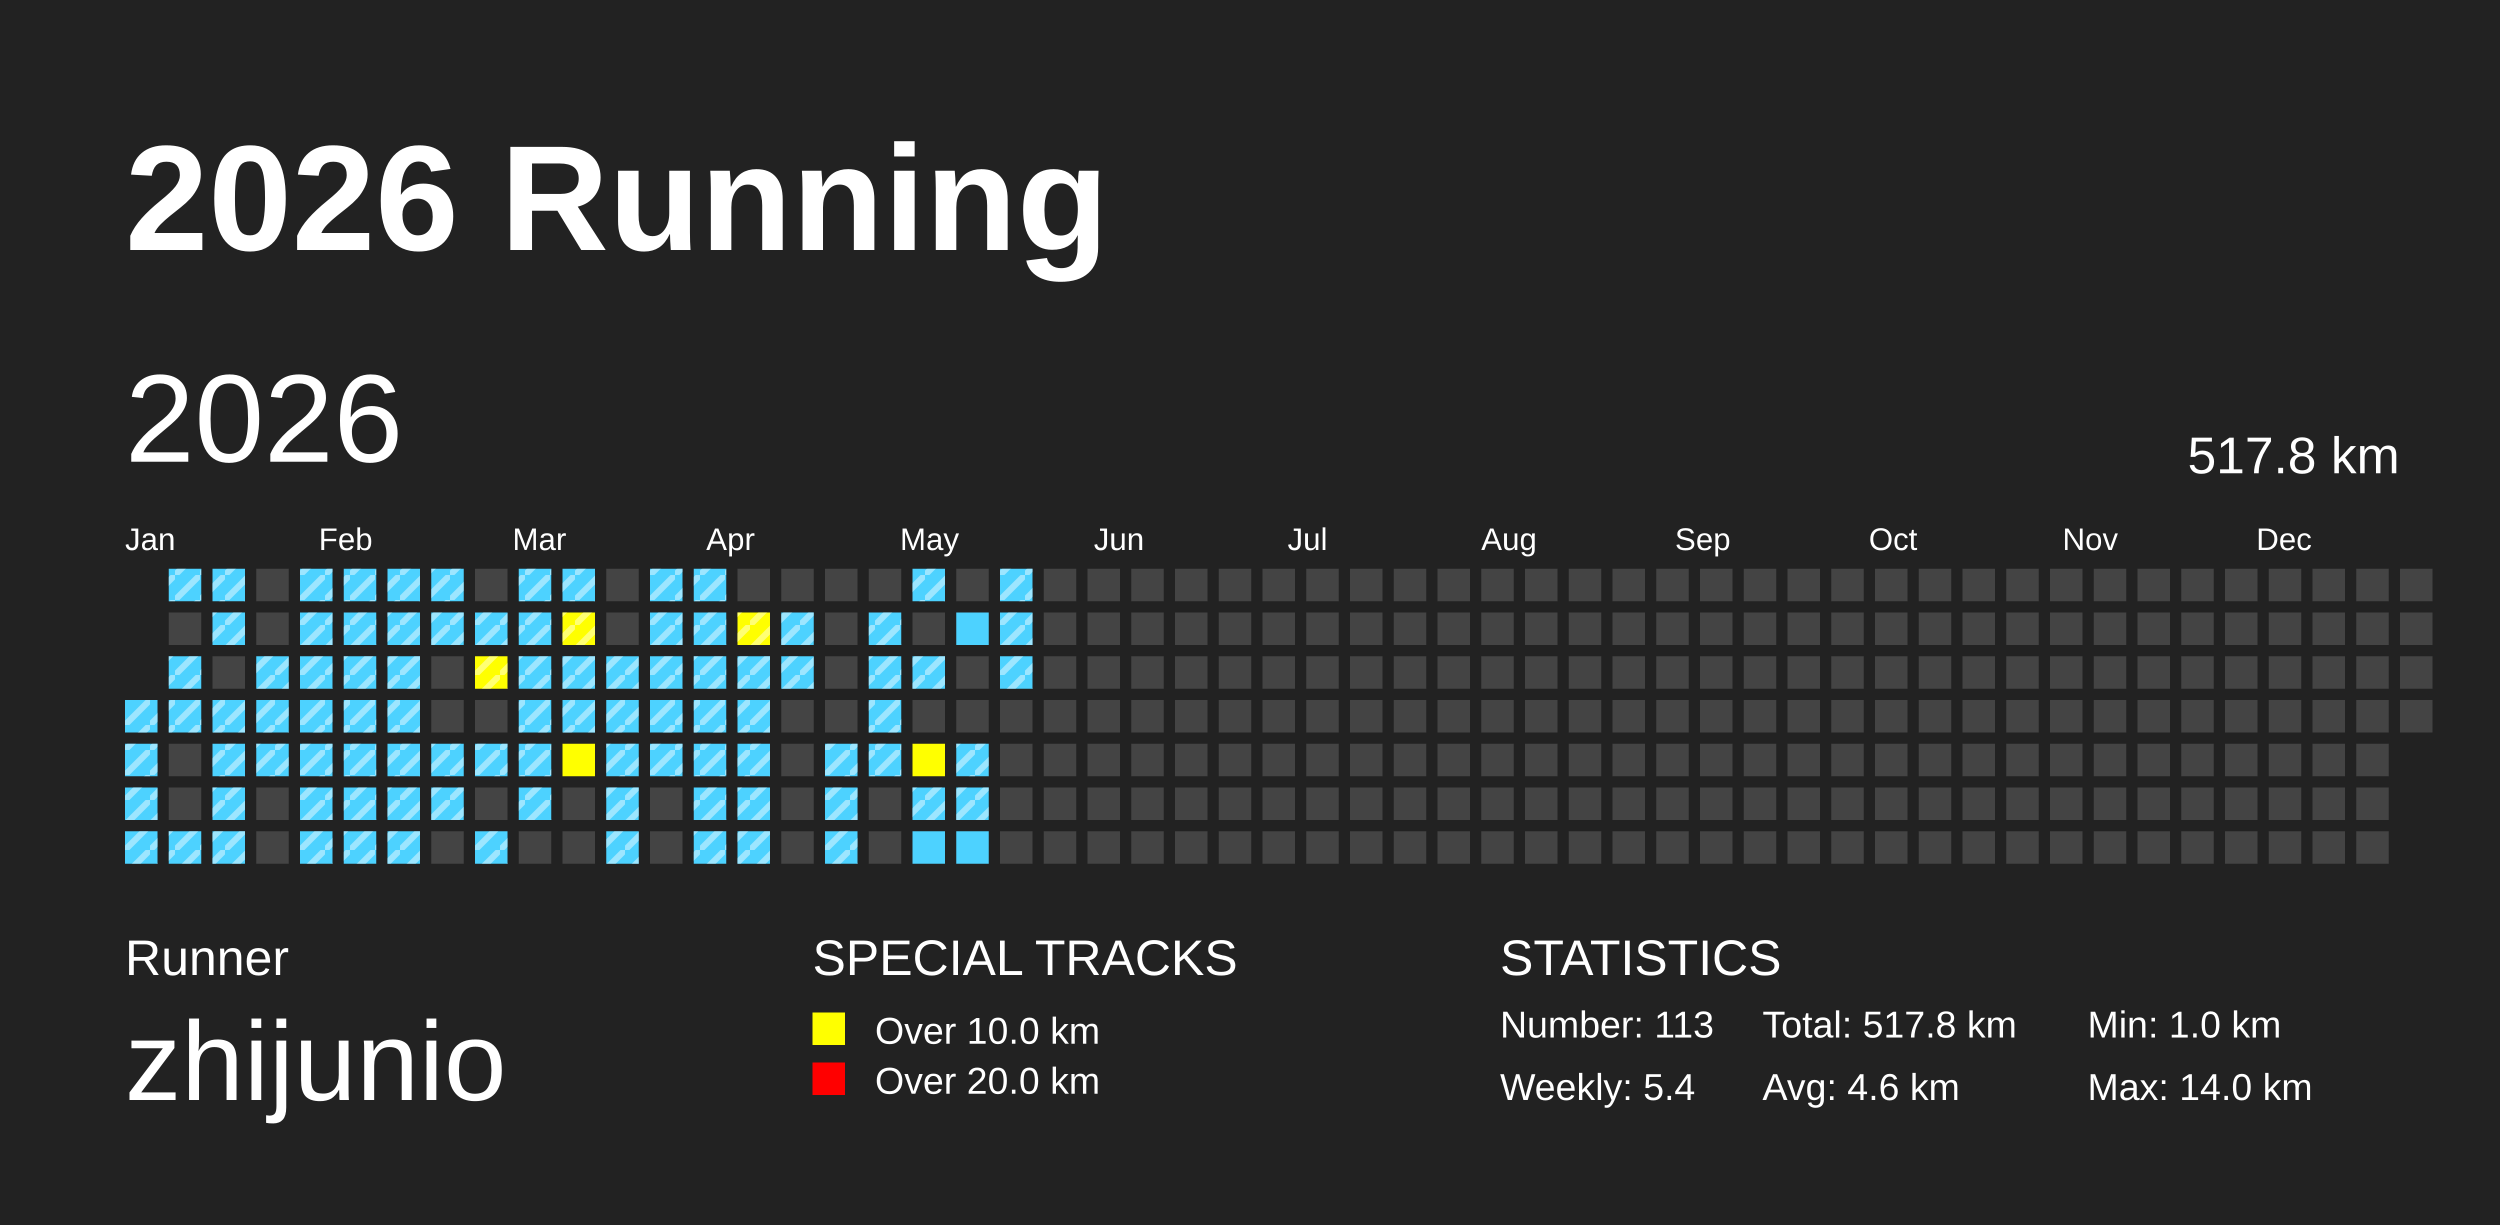
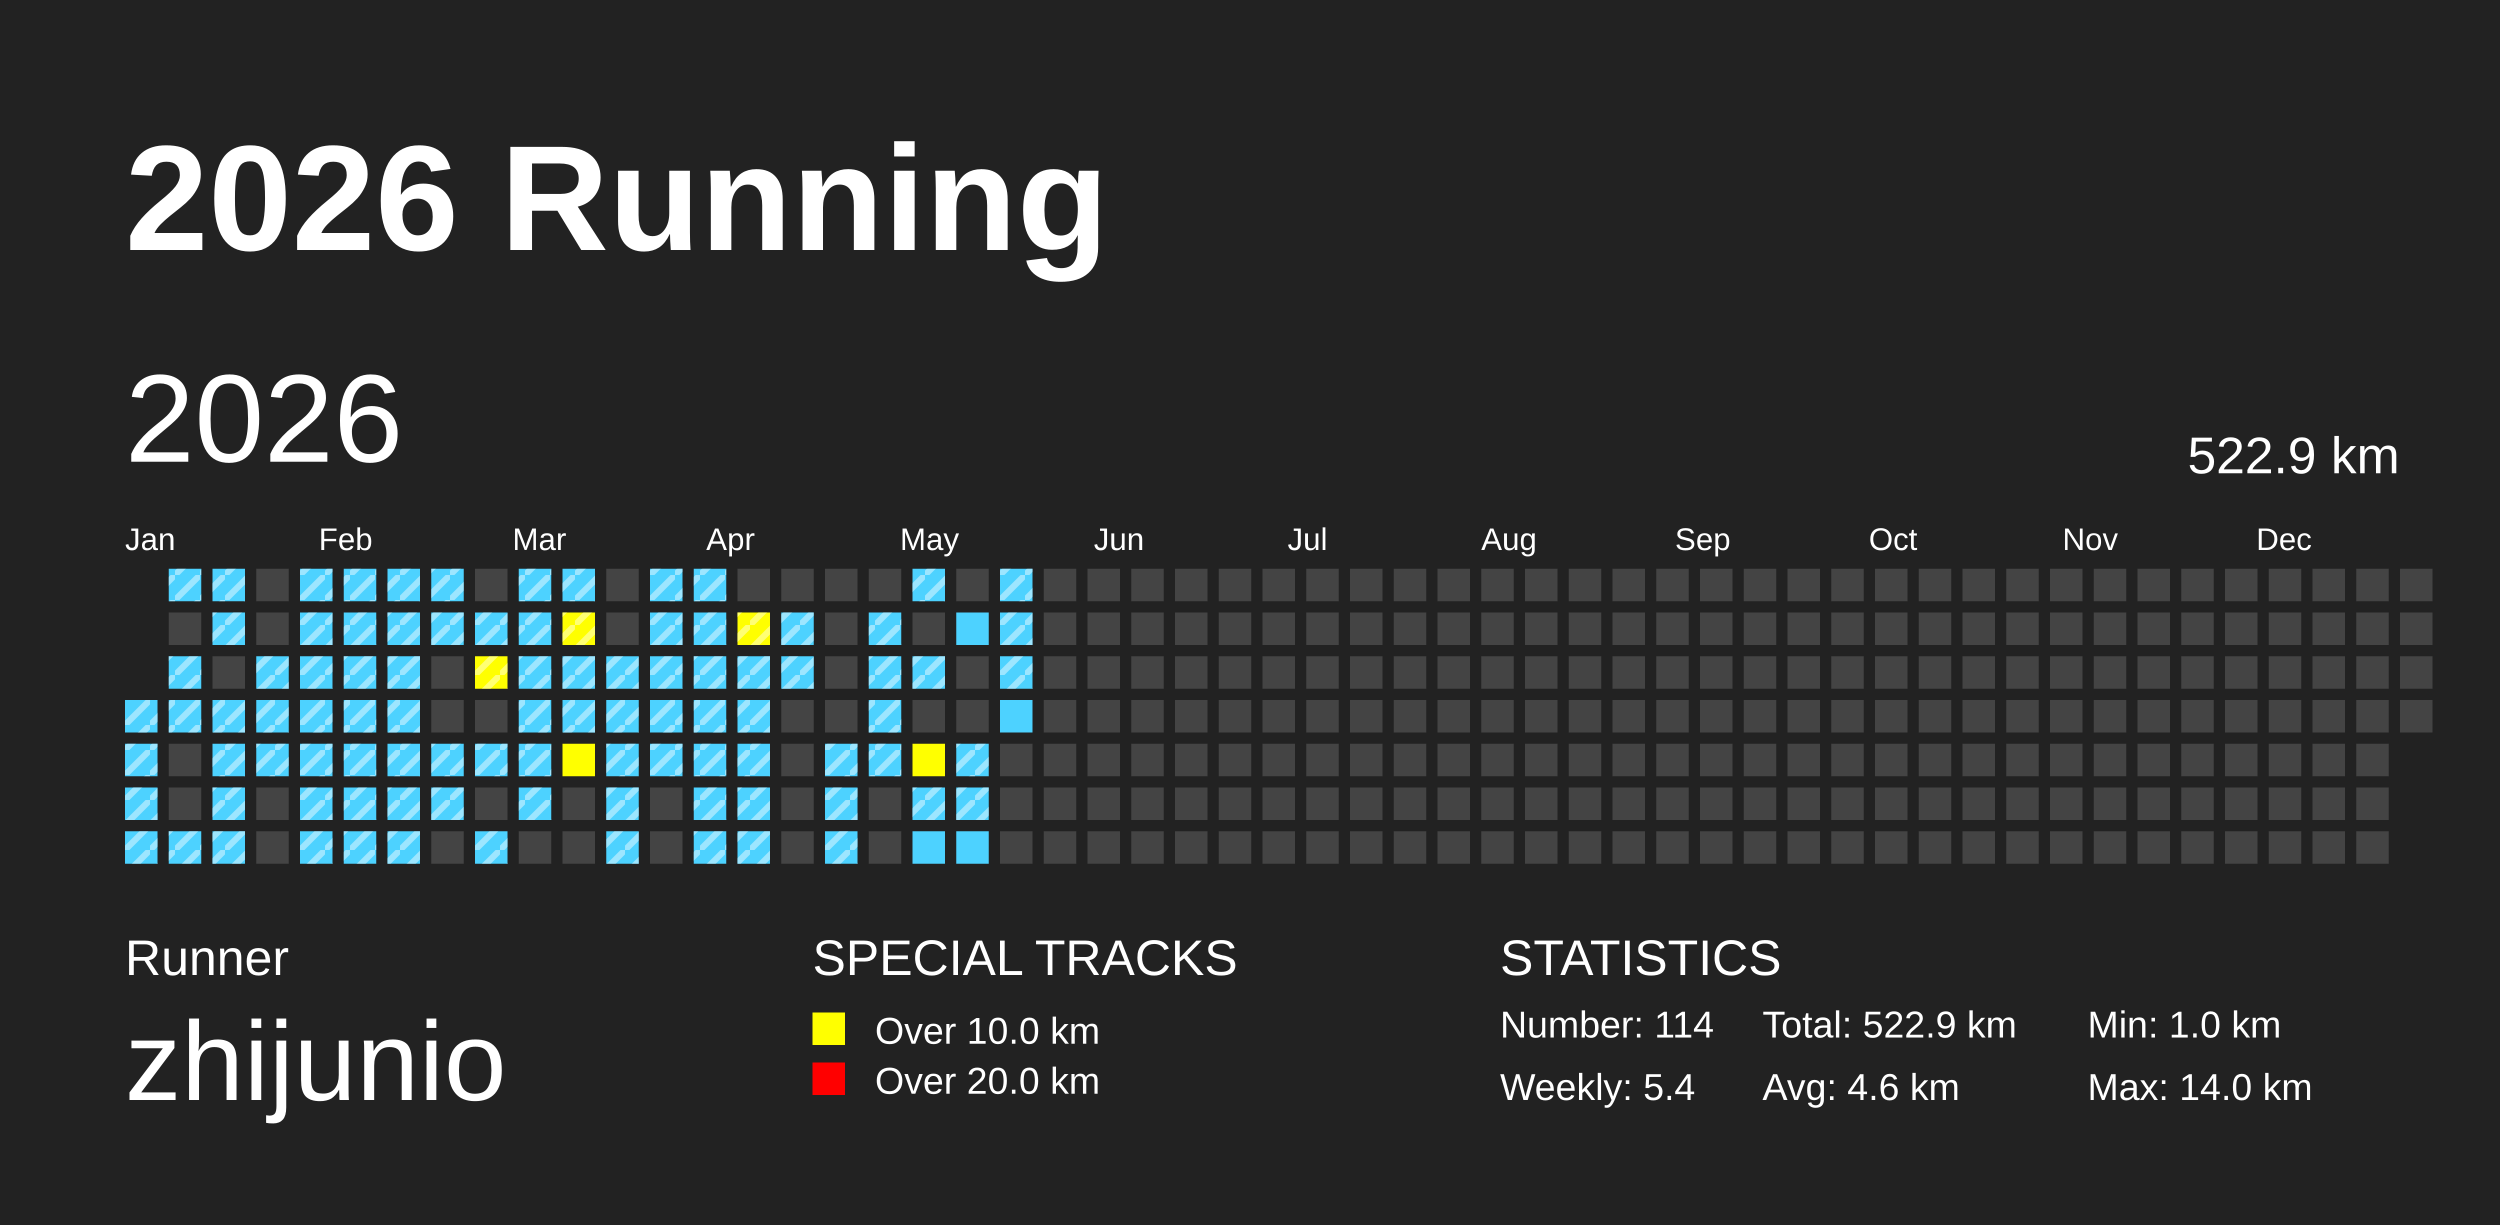
<svg xmlns="http://www.w3.org/2000/svg" baseProfile="full" height="98mm" version="1.1" viewBox="0,0,200,98" width="200mm">
  <defs>
    <pattern height="2" id="indoor-stripe" patternUnits="userSpaceOnUse" width="2">
      <line stroke="white" stroke-opacity="0.45" stroke-width="0.5" x1="0" x2="2" y1="2" y2="0" />
    </pattern>
  </defs>
  <rect fill="#222222" height="98" width="200" x="0" y="0" />
  <text fill="#FFFFFF" style="font-size:12px; font-family:Arial; font-weight:bold;" x="10" y="20">2026 Running</text>
  <text fill="#FFFFFF" style="font-size:4px; font-family:Arial" x="10" y="78">Runner</text>
  <text fill="#FFFFFF" style="font-size:9px; font-family:Arial" x="10" y="88">zhijunio</text>
  <text fill="#FFFFFF" style="font-size:4px; font-family:Arial" x="65" y="78">SPECIAL TRACKS</text>
  <rect fill="yellow" height="2.6" width="2.6" x="65" y="81" />
  <text fill="#FFFFFF" style="font-size:3px; font-family:Arial" x="70" y="83.5">Over 10.0 km</text>
  <rect fill="red" height="2.6" width="2.6" x="65" y="85" />
  <text fill="#FFFFFF" style="font-size:3px; font-family:Arial" x="70" y="87.5">Over 20.0 km</text>
  <text fill="#FFFFFF" style="font-size:4px; font-family:Arial" x="120" y="78">STATISTICS</text>
-   <text fill="#FFFFFF" style="font-size:3px; font-family:Arial" x="120" y="83">Number: 113</text>
+   <text fill="#FFFFFF" style="font-size:3px; font-family:Arial" x="120" y="83">Number: 114</text>
  <text fill="#FFFFFF" style="font-size:3px; font-family:Arial" x="120" y="88">Weekly: 5.4</text>
-   <text fill="#FFFFFF" style="font-size:3px; font-family:Arial" x="141" y="83">Total: 517.8 km</text>
+   <text fill="#FFFFFF" style="font-size:3px; font-family:Arial" x="141" y="83">Total: 522.9 km</text>
  <text fill="#FFFFFF" style="font-size:3px; font-family:Arial" x="141" y="88">Avg: 4.6 km</text>
  <text fill="#FFFFFF" style="font-size:3px; font-family:Arial" x="167" y="83">Min: 1.0 km</text>
  <text fill="#FFFFFF" style="font-size:3px; font-family:Arial" x="167" y="88">Max: 14.0 km</text>
  <text dominant-baseline="hanging" fill="#FFFFFF" style="font-size:10.0px; font-family:Arial;" x="10" y="30">2026</text>
-   <text dominant-baseline="hanging" fill="#FFFFFF" style="font-size:4.125px; font-family:Arial;" x="175" y="35">517.8 km</text>
+   <text dominant-baseline="hanging" fill="#FFFFFF" style="font-size:4.125px; font-family:Arial;" x="175" y="35">522.9 km</text>
  <text fill="#FFFFFF" style="font-size:2.5px; font-family:Arial" x="10.0" y="44">Jan</text>
  <text fill="#FFFFFF" style="font-size:2.5px; font-family:Arial" x="25.5" y="44">Feb</text>
  <text fill="#FFFFFF" style="font-size:2.5px; font-family:Arial" x="41.0" y="44">Mar</text>
  <text fill="#FFFFFF" style="font-size:2.5px; font-family:Arial" x="56.5" y="44">Apr</text>
  <text fill="#FFFFFF" style="font-size:2.5px; font-family:Arial" x="72.0" y="44">May</text>
  <text fill="#FFFFFF" style="font-size:2.5px; font-family:Arial" x="87.5" y="44">Jun</text>
  <text fill="#FFFFFF" style="font-size:2.5px; font-family:Arial" x="103.0" y="44">Jul</text>
  <text fill="#FFFFFF" style="font-size:2.5px; font-family:Arial" x="118.5" y="44">Aug</text>
  <text fill="#FFFFFF" style="font-size:2.5px; font-family:Arial" x="134.0" y="44">Sep</text>
  <text fill="#FFFFFF" style="font-size:2.5px; font-family:Arial" x="149.5" y="44">Oct</text>
  <text fill="#FFFFFF" style="font-size:2.5px; font-family:Arial" x="165.0" y="44">Nov</text>
  <text fill="#FFFFFF" style="font-size:2.5px; font-family:Arial" x="180.5" y="44">Dec</text>
  <rect fill="#4DD2FF" height="2.6" width="2.6" x="10.0" y="56.0" />
  <rect fill="url(#indoor-stripe)" height="2.6" style="pointer-events: none;" width="2.6" x="10.0" y="56.0" />
  <rect fill="#4DD2FF" height="2.6" width="2.6" x="10.0" y="59.5" />
  <rect fill="url(#indoor-stripe)" height="2.6" style="pointer-events: none;" width="2.6" x="10.0" y="59.5" />
  <rect fill="#4DD2FF" height="2.6" width="2.6" x="10.0" y="63.0" />
  <rect fill="url(#indoor-stripe)" height="2.6" style="pointer-events: none;" width="2.6" x="10.0" y="63.0" />
  <rect fill="#4DD2FF" height="2.6" width="2.6" x="10.0" y="66.5" />
  <rect fill="url(#indoor-stripe)" height="2.6" style="pointer-events: none;" width="2.6" x="10.0" y="66.5" />
  <rect fill="#4DD2FF" height="2.6" width="2.6" x="13.5" y="45.5" />
  <rect fill="url(#indoor-stripe)" height="2.6" style="pointer-events: none;" width="2.6" x="13.5" y="45.5" />
  <rect fill="#444444" height="2.6" width="2.6" x="13.5" y="49.0" />
  <rect fill="#4DD2FF" height="2.6" width="2.6" x="13.5" y="52.5" />
  <rect fill="url(#indoor-stripe)" height="2.6" style="pointer-events: none;" width="2.6" x="13.5" y="52.5" />
  <rect fill="#4DD2FF" height="2.6" width="2.6" x="13.5" y="56.0" />
  <rect fill="url(#indoor-stripe)" height="2.6" style="pointer-events: none;" width="2.6" x="13.5" y="56.0" />
  <rect fill="#444444" height="2.6" width="2.6" x="13.5" y="59.5" />
  <rect fill="#444444" height="2.6" width="2.6" x="13.5" y="63.0" />
  <rect fill="#4DD2FF" height="2.6" width="2.6" x="13.5" y="66.5" />
  <rect fill="url(#indoor-stripe)" height="2.6" style="pointer-events: none;" width="2.6" x="13.5" y="66.5" />
  <rect fill="#4DD2FF" height="2.6" width="2.6" x="17.0" y="45.5" />
  <rect fill="url(#indoor-stripe)" height="2.6" style="pointer-events: none;" width="2.6" x="17.0" y="45.5" />
  <rect fill="#4DD2FF" height="2.6" width="2.6" x="17.0" y="49.0" />
  <rect fill="url(#indoor-stripe)" height="2.6" style="pointer-events: none;" width="2.6" x="17.0" y="49.0" />
  <rect fill="#444444" height="2.6" width="2.6" x="17.0" y="52.5" />
  <rect fill="#4DD2FF" height="2.6" width="2.6" x="17.0" y="56.0" />
  <rect fill="url(#indoor-stripe)" height="2.6" style="pointer-events: none;" width="2.6" x="17.0" y="56.0" />
  <rect fill="#4DD2FF" height="2.6" width="2.6" x="17.0" y="59.5" />
  <rect fill="url(#indoor-stripe)" height="2.6" style="pointer-events: none;" width="2.6" x="17.0" y="59.5" />
  <rect fill="#4DD2FF" height="2.6" width="2.6" x="17.0" y="63.0" />
  <rect fill="url(#indoor-stripe)" height="2.6" style="pointer-events: none;" width="2.6" x="17.0" y="63.0" />
  <rect fill="#4DD2FF" height="2.6" width="2.6" x="17.0" y="66.5" />
  <rect fill="url(#indoor-stripe)" height="2.6" style="pointer-events: none;" width="2.6" x="17.0" y="66.5" />
  <rect fill="#444444" height="2.6" width="2.6" x="20.5" y="45.5" />
  <rect fill="#444444" height="2.6" width="2.6" x="20.5" y="49.0" />
  <rect fill="#4DD2FF" height="2.6" width="2.6" x="20.5" y="52.5" />
  <rect fill="url(#indoor-stripe)" height="2.6" style="pointer-events: none;" width="2.6" x="20.5" y="52.5" />
  <rect fill="#4DD2FF" height="2.6" width="2.6" x="20.5" y="56.0" />
  <rect fill="url(#indoor-stripe)" height="2.6" style="pointer-events: none;" width="2.6" x="20.5" y="56.0" />
  <rect fill="#4DD2FF" height="2.6" width="2.6" x="20.5" y="59.5" />
  <rect fill="url(#indoor-stripe)" height="2.6" style="pointer-events: none;" width="2.6" x="20.5" y="59.5" />
  <rect fill="#444444" height="2.6" width="2.6" x="20.5" y="63.0" />
  <rect fill="#444444" height="2.6" width="2.6" x="20.5" y="66.5" />
  <rect fill="#4DD2FF" height="2.6" width="2.6" x="24.0" y="45.5" />
  <rect fill="url(#indoor-stripe)" height="2.6" style="pointer-events: none;" width="2.6" x="24.0" y="45.5" />
  <rect fill="#4DD2FF" height="2.6" width="2.6" x="24.0" y="49.0" />
  <rect fill="url(#indoor-stripe)" height="2.6" style="pointer-events: none;" width="2.6" x="24.0" y="49.0" />
  <rect fill="#4DD2FF" height="2.6" width="2.6" x="24.0" y="52.5" />
  <rect fill="url(#indoor-stripe)" height="2.6" style="pointer-events: none;" width="2.6" x="24.0" y="52.5" />
  <rect fill="#4DD2FF" height="2.6" width="2.6" x="24.0" y="56.0" />
  <rect fill="url(#indoor-stripe)" height="2.6" style="pointer-events: none;" width="2.6" x="24.0" y="56.0" />
  <rect fill="#4DD2FF" height="2.6" width="2.6" x="24.0" y="59.5" />
  <rect fill="url(#indoor-stripe)" height="2.6" style="pointer-events: none;" width="2.6" x="24.0" y="59.5" />
  <rect fill="#4DD2FF" height="2.6" width="2.6" x="24.0" y="63.0" />
  <rect fill="url(#indoor-stripe)" height="2.6" style="pointer-events: none;" width="2.6" x="24.0" y="63.0" />
  <rect fill="#4DD2FF" height="2.6" width="2.6" x="24.0" y="66.5" />
  <rect fill="url(#indoor-stripe)" height="2.6" style="pointer-events: none;" width="2.6" x="24.0" y="66.5" />
  <rect fill="#4DD2FF" height="2.6" width="2.6" x="27.5" y="45.5" />
  <rect fill="url(#indoor-stripe)" height="2.6" style="pointer-events: none;" width="2.6" x="27.5" y="45.5" />
  <rect fill="#4DD2FF" height="2.6" width="2.6" x="27.5" y="49.0" />
  <rect fill="url(#indoor-stripe)" height="2.6" style="pointer-events: none;" width="2.6" x="27.5" y="49.0" />
  <rect fill="#4DD2FF" height="2.6" width="2.6" x="27.5" y="52.5" />
  <rect fill="url(#indoor-stripe)" height="2.6" style="pointer-events: none;" width="2.6" x="27.5" y="52.5" />
  <rect fill="#4DD2FF" height="2.6" width="2.6" x="27.5" y="56.0" />
  <rect fill="url(#indoor-stripe)" height="2.6" style="pointer-events: none;" width="2.6" x="27.5" y="56.0" />
  <rect fill="#4DD2FF" height="2.6" width="2.6" x="27.5" y="59.5" />
  <rect fill="url(#indoor-stripe)" height="2.6" style="pointer-events: none;" width="2.6" x="27.5" y="59.5" />
  <rect fill="#4DD2FF" height="2.6" width="2.6" x="27.5" y="63.0" />
  <rect fill="url(#indoor-stripe)" height="2.6" style="pointer-events: none;" width="2.6" x="27.5" y="63.0" />
  <rect fill="#4DD2FF" height="2.6" width="2.6" x="27.5" y="66.5" />
  <rect fill="url(#indoor-stripe)" height="2.6" style="pointer-events: none;" width="2.6" x="27.5" y="66.5" />
  <rect fill="#4DD2FF" height="2.6" width="2.6" x="31.0" y="45.5" />
  <rect fill="url(#indoor-stripe)" height="2.6" style="pointer-events: none;" width="2.6" x="31.0" y="45.5" />
  <rect fill="#4DD2FF" height="2.6" width="2.6" x="31.0" y="49.0" />
  <rect fill="url(#indoor-stripe)" height="2.6" style="pointer-events: none;" width="2.6" x="31.0" y="49.0" />
  <rect fill="#4DD2FF" height="2.6" width="2.6" x="31.0" y="52.5" />
  <rect fill="url(#indoor-stripe)" height="2.6" style="pointer-events: none;" width="2.6" x="31.0" y="52.5" />
  <rect fill="#4DD2FF" height="2.6" width="2.6" x="31.0" y="56.0" />
  <rect fill="url(#indoor-stripe)" height="2.6" style="pointer-events: none;" width="2.6" x="31.0" y="56.0" />
  <rect fill="#4DD2FF" height="2.6" width="2.6" x="31.0" y="59.5" />
  <rect fill="url(#indoor-stripe)" height="2.6" style="pointer-events: none;" width="2.6" x="31.0" y="59.5" />
  <rect fill="#4DD2FF" height="2.6" width="2.6" x="31.0" y="63.0" />
  <rect fill="url(#indoor-stripe)" height="2.6" style="pointer-events: none;" width="2.6" x="31.0" y="63.0" />
  <rect fill="#4DD2FF" height="2.6" width="2.6" x="31.0" y="66.5" />
  <rect fill="url(#indoor-stripe)" height="2.6" style="pointer-events: none;" width="2.6" x="31.0" y="66.5" />
  <rect fill="#4DD2FF" height="2.6" width="2.6" x="34.5" y="45.5" />
  <rect fill="url(#indoor-stripe)" height="2.6" style="pointer-events: none;" width="2.6" x="34.5" y="45.5" />
  <rect fill="#4DD2FF" height="2.6" width="2.6" x="34.5" y="49.0" />
  <rect fill="url(#indoor-stripe)" height="2.6" style="pointer-events: none;" width="2.6" x="34.5" y="49.0" />
  <rect fill="#444444" height="2.6" width="2.6" x="34.5" y="52.5" />
  <rect fill="#444444" height="2.6" width="2.6" x="34.5" y="56.0" />
  <rect fill="#4DD2FF" height="2.6" width="2.6" x="34.5" y="59.5" />
  <rect fill="url(#indoor-stripe)" height="2.6" style="pointer-events: none;" width="2.6" x="34.5" y="59.5" />
  <rect fill="#4DD2FF" height="2.6" width="2.6" x="34.5" y="63.0" />
  <rect fill="url(#indoor-stripe)" height="2.6" style="pointer-events: none;" width="2.6" x="34.5" y="63.0" />
  <rect fill="#444444" height="2.6" width="2.6" x="34.5" y="66.5" />
  <rect fill="#444444" height="2.6" width="2.6" x="38.0" y="45.5" />
  <rect fill="#4DD2FF" height="2.6" width="2.6" x="38.0" y="49.0" />
  <rect fill="url(#indoor-stripe)" height="2.6" style="pointer-events: none;" width="2.6" x="38.0" y="49.0" />
  <rect fill="yellow" height="2.6" width="2.6" x="38.0" y="52.5" />
  <rect fill="url(#indoor-stripe)" height="2.6" style="pointer-events: none;" width="2.6" x="38.0" y="52.5" />
  <rect fill="#444444" height="2.6" width="2.6" x="38.0" y="56.0" />
  <rect fill="#4DD2FF" height="2.6" width="2.6" x="38.0" y="59.5" />
  <rect fill="url(#indoor-stripe)" height="2.6" style="pointer-events: none;" width="2.6" x="38.0" y="59.5" />
  <rect fill="#444444" height="2.6" width="2.6" x="38.0" y="63.0" />
  <rect fill="#4DD2FF" height="2.6" width="2.6" x="38.0" y="66.5" />
  <rect fill="url(#indoor-stripe)" height="2.6" style="pointer-events: none;" width="2.6" x="38.0" y="66.5" />
  <rect fill="#4DD2FF" height="2.6" width="2.6" x="41.5" y="45.5" />
  <rect fill="url(#indoor-stripe)" height="2.6" style="pointer-events: none;" width="2.6" x="41.5" y="45.5" />
  <rect fill="#4DD2FF" height="2.6" width="2.6" x="41.5" y="49.0" />
  <rect fill="url(#indoor-stripe)" height="2.6" style="pointer-events: none;" width="2.6" x="41.5" y="49.0" />
  <rect fill="#4DD2FF" height="2.6" width="2.6" x="41.5" y="52.5" />
  <rect fill="url(#indoor-stripe)" height="2.6" style="pointer-events: none;" width="2.6" x="41.5" y="52.5" />
  <rect fill="#4DD2FF" height="2.6" width="2.6" x="41.5" y="56.0" />
  <rect fill="url(#indoor-stripe)" height="2.6" style="pointer-events: none;" width="2.6" x="41.5" y="56.0" />
  <rect fill="#4DD2FF" height="2.6" width="2.6" x="41.5" y="59.5" />
  <rect fill="url(#indoor-stripe)" height="2.6" style="pointer-events: none;" width="2.6" x="41.5" y="59.5" />
  <rect fill="#4DD2FF" height="2.6" width="2.6" x="41.5" y="63.0" />
  <rect fill="url(#indoor-stripe)" height="2.6" style="pointer-events: none;" width="2.6" x="41.5" y="63.0" />
  <rect fill="#444444" height="2.6" width="2.6" x="41.5" y="66.5" />
  <rect fill="#4DD2FF" height="2.6" width="2.6" x="45.0" y="45.5" />
  <rect fill="url(#indoor-stripe)" height="2.6" style="pointer-events: none;" width="2.6" x="45.0" y="45.5" />
  <rect fill="yellow" height="2.6" width="2.6" x="45.0" y="49.0" />
  <rect fill="url(#indoor-stripe)" height="2.6" style="pointer-events: none;" width="2.6" x="45.0" y="49.0" />
  <rect fill="#4DD2FF" height="2.6" width="2.6" x="45.0" y="52.5" />
  <rect fill="url(#indoor-stripe)" height="2.6" style="pointer-events: none;" width="2.6" x="45.0" y="52.5" />
  <rect fill="#4DD2FF" height="2.6" width="2.6" x="45.0" y="56.0" />
  <rect fill="url(#indoor-stripe)" height="2.6" style="pointer-events: none;" width="2.6" x="45.0" y="56.0" />
  <rect fill="yellow" height="2.6" width="2.6" x="45.0" y="59.5" />
  <rect fill="#444444" height="2.6" width="2.6" x="45.0" y="63.0" />
  <rect fill="#444444" height="2.6" width="2.6" x="45.0" y="66.5" />
  <rect fill="#444444" height="2.6" width="2.6" x="48.5" y="45.5" />
  <rect fill="#444444" height="2.6" width="2.6" x="48.5" y="49.0" />
  <rect fill="#4DD2FF" height="2.6" width="2.6" x="48.5" y="52.5" />
  <rect fill="url(#indoor-stripe)" height="2.6" style="pointer-events: none;" width="2.6" x="48.5" y="52.5" />
  <rect fill="#4DD2FF" height="2.6" width="2.6" x="48.5" y="56.0" />
  <rect fill="url(#indoor-stripe)" height="2.6" style="pointer-events: none;" width="2.6" x="48.5" y="56.0" />
  <rect fill="#4DD2FF" height="2.6" width="2.6" x="48.5" y="59.5" />
  <rect fill="url(#indoor-stripe)" height="2.6" style="pointer-events: none;" width="2.6" x="48.5" y="59.5" />
  <rect fill="#4DD2FF" height="2.6" width="2.6" x="48.5" y="63.0" />
  <rect fill="url(#indoor-stripe)" height="2.6" style="pointer-events: none;" width="2.6" x="48.5" y="63.0" />
  <rect fill="#4DD2FF" height="2.6" width="2.6" x="48.5" y="66.5" />
  <rect fill="url(#indoor-stripe)" height="2.6" style="pointer-events: none;" width="2.6" x="48.5" y="66.5" />
  <rect fill="#4DD2FF" height="2.6" width="2.6" x="52.0" y="45.5" />
  <rect fill="url(#indoor-stripe)" height="2.6" style="pointer-events: none;" width="2.6" x="52.0" y="45.5" />
  <rect fill="#4DD2FF" height="2.6" width="2.6" x="52.0" y="49.0" />
  <rect fill="url(#indoor-stripe)" height="2.6" style="pointer-events: none;" width="2.6" x="52.0" y="49.0" />
  <rect fill="#4DD2FF" height="2.6" width="2.6" x="52.0" y="52.5" />
  <rect fill="url(#indoor-stripe)" height="2.6" style="pointer-events: none;" width="2.6" x="52.0" y="52.5" />
  <rect fill="#4DD2FF" height="2.6" width="2.6" x="52.0" y="56.0" />
  <rect fill="url(#indoor-stripe)" height="2.6" style="pointer-events: none;" width="2.6" x="52.0" y="56.0" />
  <rect fill="#4DD2FF" height="2.6" width="2.6" x="52.0" y="59.5" />
  <rect fill="url(#indoor-stripe)" height="2.6" style="pointer-events: none;" width="2.6" x="52.0" y="59.5" />
  <rect fill="#444444" height="2.6" width="2.6" x="52.0" y="63.0" />
  <rect fill="#444444" height="2.6" width="2.6" x="52.0" y="66.5" />
  <rect fill="#4DD2FF" height="2.6" width="2.6" x="55.5" y="45.5" />
  <rect fill="url(#indoor-stripe)" height="2.6" style="pointer-events: none;" width="2.6" x="55.5" y="45.5" />
  <rect fill="#4DD2FF" height="2.6" width="2.6" x="55.5" y="49.0" />
  <rect fill="url(#indoor-stripe)" height="2.6" style="pointer-events: none;" width="2.6" x="55.5" y="49.0" />
  <rect fill="#4DD2FF" height="2.6" width="2.6" x="55.5" y="52.5" />
  <rect fill="url(#indoor-stripe)" height="2.6" style="pointer-events: none;" width="2.6" x="55.5" y="52.5" />
  <rect fill="#4DD2FF" height="2.6" width="2.6" x="55.5" y="56.0" />
  <rect fill="url(#indoor-stripe)" height="2.6" style="pointer-events: none;" width="2.6" x="55.5" y="56.0" />
  <rect fill="#4DD2FF" height="2.6" width="2.6" x="55.5" y="59.5" />
  <rect fill="url(#indoor-stripe)" height="2.6" style="pointer-events: none;" width="2.6" x="55.5" y="59.5" />
  <rect fill="#4DD2FF" height="2.6" width="2.6" x="55.5" y="63.0" />
  <rect fill="url(#indoor-stripe)" height="2.6" style="pointer-events: none;" width="2.6" x="55.5" y="63.0" />
  <rect fill="#4DD2FF" height="2.6" width="2.6" x="55.5" y="66.5" />
  <rect fill="url(#indoor-stripe)" height="2.6" style="pointer-events: none;" width="2.6" x="55.5" y="66.5" />
  <rect fill="#444444" height="2.6" width="2.6" x="59.0" y="45.5" />
  <rect fill="yellow" height="2.6" width="2.6" x="59.0" y="49.0" />
  <rect fill="url(#indoor-stripe)" height="2.6" style="pointer-events: none;" width="2.6" x="59.0" y="49.0" />
  <rect fill="#4DD2FF" height="2.6" width="2.6" x="59.0" y="52.5" />
  <rect fill="url(#indoor-stripe)" height="2.6" style="pointer-events: none;" width="2.6" x="59.0" y="52.5" />
  <rect fill="#4DD2FF" height="2.6" width="2.6" x="59.0" y="56.0" />
  <rect fill="url(#indoor-stripe)" height="2.6" style="pointer-events: none;" width="2.6" x="59.0" y="56.0" />
  <rect fill="#4DD2FF" height="2.6" width="2.6" x="59.0" y="59.5" />
  <rect fill="url(#indoor-stripe)" height="2.6" style="pointer-events: none;" width="2.6" x="59.0" y="59.5" />
  <rect fill="#4DD2FF" height="2.6" width="2.6" x="59.0" y="63.0" />
  <rect fill="url(#indoor-stripe)" height="2.6" style="pointer-events: none;" width="2.6" x="59.0" y="63.0" />
  <rect fill="#4DD2FF" height="2.6" width="2.6" x="59.0" y="66.5" />
  <rect fill="url(#indoor-stripe)" height="2.6" style="pointer-events: none;" width="2.6" x="59.0" y="66.5" />
  <rect fill="#444444" height="2.6" width="2.6" x="62.5" y="45.5" />
  <rect fill="#4DD2FF" height="2.6" width="2.6" x="62.5" y="49.0" />
  <rect fill="url(#indoor-stripe)" height="2.6" style="pointer-events: none;" width="2.6" x="62.5" y="49.0" />
  <rect fill="#4DD2FF" height="2.6" width="2.6" x="62.5" y="52.5" />
  <rect fill="url(#indoor-stripe)" height="2.6" style="pointer-events: none;" width="2.6" x="62.5" y="52.5" />
  <rect fill="#444444" height="2.6" width="2.6" x="62.5" y="56.0" />
  <rect fill="#444444" height="2.6" width="2.6" x="62.5" y="59.5" />
  <rect fill="#444444" height="2.6" width="2.6" x="62.5" y="63.0" />
  <rect fill="#444444" height="2.6" width="2.6" x="62.5" y="66.5" />
  <rect fill="#444444" height="2.6" width="2.6" x="66.0" y="45.5" />
  <rect fill="#444444" height="2.6" width="2.6" x="66.0" y="49.0" />
  <rect fill="#444444" height="2.6" width="2.6" x="66.0" y="52.5" />
  <rect fill="#444444" height="2.6" width="2.6" x="66.0" y="56.0" />
  <rect fill="#4DD2FF" height="2.6" width="2.6" x="66.0" y="59.5" />
  <rect fill="url(#indoor-stripe)" height="2.6" style="pointer-events: none;" width="2.6" x="66.0" y="59.5" />
  <rect fill="#4DD2FF" height="2.6" width="2.6" x="66.0" y="63.0" />
  <rect fill="url(#indoor-stripe)" height="2.6" style="pointer-events: none;" width="2.6" x="66.0" y="63.0" />
  <rect fill="#4DD2FF" height="2.6" width="2.6" x="66.0" y="66.5" />
  <rect fill="url(#indoor-stripe)" height="2.6" style="pointer-events: none;" width="2.6" x="66.0" y="66.5" />
  <rect fill="#444444" height="2.6" width="2.6" x="69.5" y="45.5" />
  <rect fill="#4DD2FF" height="2.6" width="2.6" x="69.5" y="49.0" />
  <rect fill="url(#indoor-stripe)" height="2.6" style="pointer-events: none;" width="2.6" x="69.5" y="49.0" />
  <rect fill="#4DD2FF" height="2.6" width="2.6" x="69.5" y="52.5" />
  <rect fill="url(#indoor-stripe)" height="2.6" style="pointer-events: none;" width="2.6" x="69.5" y="52.5" />
  <rect fill="#4DD2FF" height="2.6" width="2.6" x="69.5" y="56.0" />
  <rect fill="url(#indoor-stripe)" height="2.6" style="pointer-events: none;" width="2.6" x="69.5" y="56.0" />
  <rect fill="#4DD2FF" height="2.6" width="2.6" x="69.5" y="59.5" />
  <rect fill="url(#indoor-stripe)" height="2.6" style="pointer-events: none;" width="2.6" x="69.5" y="59.5" />
  <rect fill="#444444" height="2.6" width="2.6" x="69.5" y="63.0" />
  <rect fill="#444444" height="2.6" width="2.6" x="69.5" y="66.5" />
  <rect fill="#4DD2FF" height="2.6" width="2.6" x="73.0" y="45.5" />
  <rect fill="url(#indoor-stripe)" height="2.6" style="pointer-events: none;" width="2.6" x="73.0" y="45.5" />
  <rect fill="#444444" height="2.6" width="2.6" x="73.0" y="49.0" />
  <rect fill="#4DD2FF" height="2.6" width="2.6" x="73.0" y="52.5" />
  <rect fill="url(#indoor-stripe)" height="2.6" style="pointer-events: none;" width="2.6" x="73.0" y="52.5" />
  <rect fill="#444444" height="2.6" width="2.6" x="73.0" y="56.0" />
  <rect fill="yellow" height="2.6" width="2.6" x="73.0" y="59.5" />
  <rect fill="#4DD2FF" height="2.6" width="2.6" x="73.0" y="63.0" />
  <rect fill="url(#indoor-stripe)" height="2.6" style="pointer-events: none;" width="2.6" x="73.0" y="63.0" />
  <rect fill="#4DD2FF" height="2.6" width="2.6" x="73.0" y="66.5" />
  <rect fill="#444444" height="2.6" width="2.6" x="76.5" y="45.5" />
  <rect fill="#4DD2FF" height="2.6" width="2.6" x="76.5" y="49.0" />
  <rect fill="#444444" height="2.6" width="2.6" x="76.5" y="52.5" />
  <rect fill="#444444" height="2.6" width="2.6" x="76.5" y="56.0" />
  <rect fill="#4DD2FF" height="2.6" width="2.6" x="76.5" y="59.5" />
  <rect fill="url(#indoor-stripe)" height="2.6" style="pointer-events: none;" width="2.6" x="76.5" y="59.5" />
  <rect fill="#4DD2FF" height="2.6" width="2.6" x="76.5" y="63.0" />
  <rect fill="url(#indoor-stripe)" height="2.6" style="pointer-events: none;" width="2.6" x="76.5" y="63.0" />
  <rect fill="#4DD2FF" height="2.6" width="2.6" x="76.5" y="66.5" />
  <rect fill="#4DD2FF" height="2.6" width="2.6" x="80.0" y="45.5" />
  <rect fill="url(#indoor-stripe)" height="2.6" style="pointer-events: none;" width="2.6" x="80.0" y="45.5" />
  <rect fill="#4DD2FF" height="2.6" width="2.6" x="80.0" y="49.0" />
  <rect fill="url(#indoor-stripe)" height="2.6" style="pointer-events: none;" width="2.6" x="80.0" y="49.0" />
  <rect fill="#4DD2FF" height="2.6" width="2.6" x="80.0" y="52.5" />
  <rect fill="url(#indoor-stripe)" height="2.6" style="pointer-events: none;" width="2.6" x="80.0" y="52.5" />
-   <rect fill="#444444" height="2.6" width="2.6" x="80.0" y="56.0" />
+   <rect fill="#4DD2FF" height="2.6" width="2.6" x="80.0" y="56.0" />
  <rect fill="#444444" height="2.6" width="2.6" x="80.0" y="59.5" />
  <rect fill="#444444" height="2.6" width="2.6" x="80.0" y="63.0" />
  <rect fill="#444444" height="2.6" width="2.6" x="80.0" y="66.5" />
  <rect fill="#444444" height="2.6" width="2.6" x="83.5" y="45.5" />
  <rect fill="#444444" height="2.6" width="2.6" x="83.5" y="49.0" />
  <rect fill="#444444" height="2.6" width="2.6" x="83.5" y="52.5" />
  <rect fill="#444444" height="2.6" width="2.6" x="83.5" y="56.0" />
  <rect fill="#444444" height="2.6" width="2.6" x="83.5" y="59.5" />
  <rect fill="#444444" height="2.6" width="2.6" x="83.5" y="63.0" />
  <rect fill="#444444" height="2.6" width="2.6" x="83.5" y="66.5" />
  <rect fill="#444444" height="2.6" width="2.6" x="87.0" y="45.5" />
  <rect fill="#444444" height="2.6" width="2.6" x="87.0" y="49.0" />
  <rect fill="#444444" height="2.6" width="2.6" x="87.0" y="52.5" />
  <rect fill="#444444" height="2.6" width="2.6" x="87.0" y="56.0" />
  <rect fill="#444444" height="2.6" width="2.6" x="87.0" y="59.5" />
  <rect fill="#444444" height="2.6" width="2.6" x="87.0" y="63.0" />
  <rect fill="#444444" height="2.6" width="2.6" x="87.0" y="66.5" />
  <rect fill="#444444" height="2.6" width="2.6" x="90.5" y="45.5" />
  <rect fill="#444444" height="2.6" width="2.6" x="90.5" y="49.0" />
  <rect fill="#444444" height="2.6" width="2.6" x="90.5" y="52.5" />
  <rect fill="#444444" height="2.6" width="2.6" x="90.5" y="56.0" />
  <rect fill="#444444" height="2.6" width="2.6" x="90.5" y="59.5" />
  <rect fill="#444444" height="2.6" width="2.6" x="90.5" y="63.0" />
  <rect fill="#444444" height="2.6" width="2.6" x="90.5" y="66.5" />
  <rect fill="#444444" height="2.6" width="2.6" x="94.0" y="45.5" />
  <rect fill="#444444" height="2.6" width="2.6" x="94.0" y="49.0" />
  <rect fill="#444444" height="2.6" width="2.6" x="94.0" y="52.5" />
  <rect fill="#444444" height="2.6" width="2.6" x="94.0" y="56.0" />
  <rect fill="#444444" height="2.6" width="2.6" x="94.0" y="59.5" />
  <rect fill="#444444" height="2.6" width="2.6" x="94.0" y="63.0" />
  <rect fill="#444444" height="2.6" width="2.6" x="94.0" y="66.5" />
  <rect fill="#444444" height="2.6" width="2.6" x="97.5" y="45.5" />
  <rect fill="#444444" height="2.6" width="2.6" x="97.5" y="49.0" />
  <rect fill="#444444" height="2.6" width="2.6" x="97.5" y="52.5" />
  <rect fill="#444444" height="2.6" width="2.6" x="97.5" y="56.0" />
  <rect fill="#444444" height="2.6" width="2.6" x="97.5" y="59.5" />
  <rect fill="#444444" height="2.6" width="2.6" x="97.5" y="63.0" />
  <rect fill="#444444" height="2.6" width="2.6" x="97.5" y="66.5" />
  <rect fill="#444444" height="2.6" width="2.6" x="101.0" y="45.5" />
  <rect fill="#444444" height="2.6" width="2.6" x="101.0" y="49.0" />
  <rect fill="#444444" height="2.6" width="2.6" x="101.0" y="52.5" />
  <rect fill="#444444" height="2.6" width="2.6" x="101.0" y="56.0" />
  <rect fill="#444444" height="2.6" width="2.6" x="101.0" y="59.5" />
  <rect fill="#444444" height="2.6" width="2.6" x="101.0" y="63.0" />
  <rect fill="#444444" height="2.6" width="2.6" x="101.0" y="66.5" />
  <rect fill="#444444" height="2.6" width="2.6" x="104.5" y="45.5" />
  <rect fill="#444444" height="2.6" width="2.6" x="104.5" y="49.0" />
  <rect fill="#444444" height="2.6" width="2.6" x="104.5" y="52.5" />
  <rect fill="#444444" height="2.6" width="2.6" x="104.5" y="56.0" />
  <rect fill="#444444" height="2.6" width="2.6" x="104.5" y="59.5" />
  <rect fill="#444444" height="2.6" width="2.6" x="104.5" y="63.0" />
  <rect fill="#444444" height="2.6" width="2.6" x="104.5" y="66.5" />
  <rect fill="#444444" height="2.6" width="2.6" x="108.0" y="45.5" />
  <rect fill="#444444" height="2.6" width="2.6" x="108.0" y="49.0" />
  <rect fill="#444444" height="2.6" width="2.6" x="108.0" y="52.5" />
  <rect fill="#444444" height="2.6" width="2.6" x="108.0" y="56.0" />
  <rect fill="#444444" height="2.6" width="2.6" x="108.0" y="59.5" />
  <rect fill="#444444" height="2.6" width="2.6" x="108.0" y="63.0" />
  <rect fill="#444444" height="2.6" width="2.6" x="108.0" y="66.5" />
  <rect fill="#444444" height="2.6" width="2.6" x="111.5" y="45.5" />
  <rect fill="#444444" height="2.6" width="2.6" x="111.5" y="49.0" />
  <rect fill="#444444" height="2.6" width="2.6" x="111.5" y="52.5" />
  <rect fill="#444444" height="2.6" width="2.6" x="111.5" y="56.0" />
  <rect fill="#444444" height="2.6" width="2.6" x="111.5" y="59.5" />
  <rect fill="#444444" height="2.6" width="2.6" x="111.5" y="63.0" />
  <rect fill="#444444" height="2.6" width="2.6" x="111.5" y="66.5" />
  <rect fill="#444444" height="2.6" width="2.6" x="115.0" y="45.5" />
  <rect fill="#444444" height="2.6" width="2.6" x="115.0" y="49.0" />
  <rect fill="#444444" height="2.6" width="2.6" x="115.0" y="52.5" />
  <rect fill="#444444" height="2.6" width="2.6" x="115.0" y="56.0" />
  <rect fill="#444444" height="2.6" width="2.6" x="115.0" y="59.5" />
  <rect fill="#444444" height="2.6" width="2.6" x="115.0" y="63.0" />
  <rect fill="#444444" height="2.6" width="2.6" x="115.0" y="66.5" />
  <rect fill="#444444" height="2.6" width="2.6" x="118.5" y="45.5" />
  <rect fill="#444444" height="2.6" width="2.6" x="118.5" y="49.0" />
  <rect fill="#444444" height="2.6" width="2.6" x="118.5" y="52.5" />
  <rect fill="#444444" height="2.6" width="2.6" x="118.5" y="56.0" />
  <rect fill="#444444" height="2.6" width="2.6" x="118.5" y="59.5" />
  <rect fill="#444444" height="2.6" width="2.6" x="118.5" y="63.0" />
  <rect fill="#444444" height="2.6" width="2.6" x="118.5" y="66.5" />
  <rect fill="#444444" height="2.6" width="2.6" x="122.0" y="45.5" />
  <rect fill="#444444" height="2.6" width="2.6" x="122.0" y="49.0" />
  <rect fill="#444444" height="2.6" width="2.6" x="122.0" y="52.5" />
  <rect fill="#444444" height="2.6" width="2.6" x="122.0" y="56.0" />
  <rect fill="#444444" height="2.6" width="2.6" x="122.0" y="59.5" />
  <rect fill="#444444" height="2.6" width="2.6" x="122.0" y="63.0" />
  <rect fill="#444444" height="2.6" width="2.6" x="122.0" y="66.5" />
  <rect fill="#444444" height="2.6" width="2.6" x="125.5" y="45.5" />
  <rect fill="#444444" height="2.6" width="2.6" x="125.5" y="49.0" />
  <rect fill="#444444" height="2.6" width="2.6" x="125.5" y="52.5" />
  <rect fill="#444444" height="2.6" width="2.6" x="125.5" y="56.0" />
  <rect fill="#444444" height="2.6" width="2.6" x="125.5" y="59.5" />
  <rect fill="#444444" height="2.6" width="2.6" x="125.5" y="63.0" />
  <rect fill="#444444" height="2.6" width="2.6" x="125.5" y="66.5" />
  <rect fill="#444444" height="2.6" width="2.6" x="129.0" y="45.5" />
  <rect fill="#444444" height="2.6" width="2.6" x="129.0" y="49.0" />
  <rect fill="#444444" height="2.6" width="2.6" x="129.0" y="52.5" />
  <rect fill="#444444" height="2.6" width="2.6" x="129.0" y="56.0" />
  <rect fill="#444444" height="2.6" width="2.6" x="129.0" y="59.5" />
  <rect fill="#444444" height="2.6" width="2.6" x="129.0" y="63.0" />
  <rect fill="#444444" height="2.6" width="2.6" x="129.0" y="66.5" />
  <rect fill="#444444" height="2.6" width="2.6" x="132.5" y="45.5" />
  <rect fill="#444444" height="2.6" width="2.6" x="132.5" y="49.0" />
  <rect fill="#444444" height="2.6" width="2.6" x="132.5" y="52.5" />
  <rect fill="#444444" height="2.6" width="2.6" x="132.5" y="56.0" />
  <rect fill="#444444" height="2.6" width="2.6" x="132.5" y="59.5" />
  <rect fill="#444444" height="2.6" width="2.6" x="132.5" y="63.0" />
  <rect fill="#444444" height="2.6" width="2.6" x="132.5" y="66.5" />
  <rect fill="#444444" height="2.6" width="2.6" x="136.0" y="45.5" />
  <rect fill="#444444" height="2.6" width="2.6" x="136.0" y="49.0" />
  <rect fill="#444444" height="2.6" width="2.6" x="136.0" y="52.5" />
  <rect fill="#444444" height="2.6" width="2.6" x="136.0" y="56.0" />
  <rect fill="#444444" height="2.6" width="2.6" x="136.0" y="59.5" />
  <rect fill="#444444" height="2.6" width="2.6" x="136.0" y="63.0" />
  <rect fill="#444444" height="2.6" width="2.6" x="136.0" y="66.5" />
  <rect fill="#444444" height="2.6" width="2.6" x="139.5" y="45.5" />
  <rect fill="#444444" height="2.6" width="2.6" x="139.5" y="49.0" />
  <rect fill="#444444" height="2.6" width="2.6" x="139.5" y="52.5" />
  <rect fill="#444444" height="2.6" width="2.6" x="139.5" y="56.0" />
  <rect fill="#444444" height="2.6" width="2.6" x="139.5" y="59.5" />
  <rect fill="#444444" height="2.6" width="2.6" x="139.5" y="63.0" />
  <rect fill="#444444" height="2.6" width="2.6" x="139.5" y="66.5" />
  <rect fill="#444444" height="2.6" width="2.6" x="143.0" y="45.5" />
  <rect fill="#444444" height="2.6" width="2.6" x="143.0" y="49.0" />
  <rect fill="#444444" height="2.6" width="2.6" x="143.0" y="52.5" />
  <rect fill="#444444" height="2.6" width="2.6" x="143.0" y="56.0" />
  <rect fill="#444444" height="2.6" width="2.6" x="143.0" y="59.5" />
  <rect fill="#444444" height="2.6" width="2.6" x="143.0" y="63.0" />
  <rect fill="#444444" height="2.6" width="2.6" x="143.0" y="66.5" />
  <rect fill="#444444" height="2.6" width="2.6" x="146.5" y="45.5" />
  <rect fill="#444444" height="2.6" width="2.6" x="146.5" y="49.0" />
  <rect fill="#444444" height="2.6" width="2.6" x="146.5" y="52.5" />
  <rect fill="#444444" height="2.6" width="2.6" x="146.5" y="56.0" />
  <rect fill="#444444" height="2.6" width="2.6" x="146.5" y="59.5" />
  <rect fill="#444444" height="2.6" width="2.6" x="146.5" y="63.0" />
  <rect fill="#444444" height="2.6" width="2.6" x="146.5" y="66.5" />
  <rect fill="#444444" height="2.6" width="2.6" x="150.0" y="45.5" />
  <rect fill="#444444" height="2.6" width="2.6" x="150.0" y="49.0" />
  <rect fill="#444444" height="2.6" width="2.6" x="150.0" y="52.5" />
  <rect fill="#444444" height="2.6" width="2.6" x="150.0" y="56.0" />
  <rect fill="#444444" height="2.6" width="2.6" x="150.0" y="59.5" />
  <rect fill="#444444" height="2.6" width="2.6" x="150.0" y="63.0" />
  <rect fill="#444444" height="2.6" width="2.6" x="150.0" y="66.5" />
  <rect fill="#444444" height="2.6" width="2.6" x="153.5" y="45.5" />
  <rect fill="#444444" height="2.6" width="2.6" x="153.5" y="49.0" />
  <rect fill="#444444" height="2.6" width="2.6" x="153.5" y="52.5" />
  <rect fill="#444444" height="2.6" width="2.6" x="153.5" y="56.0" />
  <rect fill="#444444" height="2.6" width="2.6" x="153.5" y="59.5" />
  <rect fill="#444444" height="2.6" width="2.6" x="153.5" y="63.0" />
  <rect fill="#444444" height="2.6" width="2.6" x="153.5" y="66.5" />
  <rect fill="#444444" height="2.6" width="2.6" x="157.0" y="45.5" />
  <rect fill="#444444" height="2.6" width="2.6" x="157.0" y="49.0" />
  <rect fill="#444444" height="2.6" width="2.6" x="157.0" y="52.5" />
  <rect fill="#444444" height="2.6" width="2.6" x="157.0" y="56.0" />
  <rect fill="#444444" height="2.6" width="2.6" x="157.0" y="59.5" />
  <rect fill="#444444" height="2.6" width="2.6" x="157.0" y="63.0" />
  <rect fill="#444444" height="2.6" width="2.6" x="157.0" y="66.5" />
  <rect fill="#444444" height="2.6" width="2.6" x="160.5" y="45.5" />
  <rect fill="#444444" height="2.6" width="2.6" x="160.5" y="49.0" />
  <rect fill="#444444" height="2.6" width="2.6" x="160.5" y="52.5" />
  <rect fill="#444444" height="2.6" width="2.6" x="160.5" y="56.0" />
  <rect fill="#444444" height="2.6" width="2.6" x="160.5" y="59.5" />
  <rect fill="#444444" height="2.6" width="2.6" x="160.5" y="63.0" />
  <rect fill="#444444" height="2.6" width="2.6" x="160.5" y="66.5" />
  <rect fill="#444444" height="2.6" width="2.6" x="164.0" y="45.5" />
  <rect fill="#444444" height="2.6" width="2.6" x="164.0" y="49.0" />
  <rect fill="#444444" height="2.6" width="2.6" x="164.0" y="52.5" />
  <rect fill="#444444" height="2.6" width="2.6" x="164.0" y="56.0" />
  <rect fill="#444444" height="2.6" width="2.6" x="164.0" y="59.5" />
  <rect fill="#444444" height="2.6" width="2.6" x="164.0" y="63.0" />
  <rect fill="#444444" height="2.6" width="2.6" x="164.0" y="66.5" />
  <rect fill="#444444" height="2.6" width="2.6" x="167.5" y="45.5" />
  <rect fill="#444444" height="2.6" width="2.6" x="167.5" y="49.0" />
  <rect fill="#444444" height="2.6" width="2.6" x="167.5" y="52.5" />
  <rect fill="#444444" height="2.6" width="2.6" x="167.5" y="56.0" />
  <rect fill="#444444" height="2.6" width="2.6" x="167.5" y="59.5" />
  <rect fill="#444444" height="2.6" width="2.6" x="167.5" y="63.0" />
  <rect fill="#444444" height="2.6" width="2.6" x="167.5" y="66.5" />
  <rect fill="#444444" height="2.6" width="2.6" x="171.0" y="45.5" />
  <rect fill="#444444" height="2.6" width="2.6" x="171.0" y="49.0" />
  <rect fill="#444444" height="2.6" width="2.6" x="171.0" y="52.5" />
  <rect fill="#444444" height="2.6" width="2.6" x="171.0" y="56.0" />
  <rect fill="#444444" height="2.6" width="2.6" x="171.0" y="59.5" />
  <rect fill="#444444" height="2.6" width="2.6" x="171.0" y="63.0" />
  <rect fill="#444444" height="2.6" width="2.6" x="171.0" y="66.5" />
  <rect fill="#444444" height="2.6" width="2.6" x="174.5" y="45.5" />
  <rect fill="#444444" height="2.6" width="2.6" x="174.5" y="49.0" />
  <rect fill="#444444" height="2.6" width="2.6" x="174.5" y="52.5" />
  <rect fill="#444444" height="2.6" width="2.6" x="174.5" y="56.0" />
  <rect fill="#444444" height="2.6" width="2.6" x="174.5" y="59.5" />
  <rect fill="#444444" height="2.6" width="2.6" x="174.5" y="63.0" />
  <rect fill="#444444" height="2.6" width="2.6" x="174.5" y="66.5" />
  <rect fill="#444444" height="2.6" width="2.6" x="178.0" y="45.5" />
  <rect fill="#444444" height="2.6" width="2.6" x="178.0" y="49.0" />
  <rect fill="#444444" height="2.6" width="2.6" x="178.0" y="52.5" />
  <rect fill="#444444" height="2.6" width="2.6" x="178.0" y="56.0" />
  <rect fill="#444444" height="2.6" width="2.6" x="178.0" y="59.5" />
  <rect fill="#444444" height="2.6" width="2.6" x="178.0" y="63.0" />
  <rect fill="#444444" height="2.6" width="2.6" x="178.0" y="66.5" />
  <rect fill="#444444" height="2.6" width="2.6" x="181.5" y="45.5" />
  <rect fill="#444444" height="2.6" width="2.6" x="181.5" y="49.0" />
  <rect fill="#444444" height="2.6" width="2.6" x="181.5" y="52.5" />
  <rect fill="#444444" height="2.6" width="2.6" x="181.5" y="56.0" />
  <rect fill="#444444" height="2.6" width="2.6" x="181.5" y="59.5" />
  <rect fill="#444444" height="2.6" width="2.6" x="181.5" y="63.0" />
  <rect fill="#444444" height="2.6" width="2.6" x="181.5" y="66.5" />
  <rect fill="#444444" height="2.6" width="2.6" x="185.0" y="45.5" />
  <rect fill="#444444" height="2.6" width="2.6" x="185.0" y="49.0" />
  <rect fill="#444444" height="2.6" width="2.6" x="185.0" y="52.5" />
  <rect fill="#444444" height="2.6" width="2.6" x="185.0" y="56.0" />
  <rect fill="#444444" height="2.6" width="2.6" x="185.0" y="59.5" />
  <rect fill="#444444" height="2.6" width="2.6" x="185.0" y="63.0" />
  <rect fill="#444444" height="2.6" width="2.6" x="185.0" y="66.5" />
  <rect fill="#444444" height="2.6" width="2.6" x="188.5" y="45.5" />
  <rect fill="#444444" height="2.6" width="2.6" x="188.5" y="49.0" />
  <rect fill="#444444" height="2.6" width="2.6" x="188.5" y="52.5" />
  <rect fill="#444444" height="2.6" width="2.6" x="188.5" y="56.0" />
  <rect fill="#444444" height="2.6" width="2.6" x="188.5" y="59.5" />
  <rect fill="#444444" height="2.6" width="2.6" x="188.5" y="63.0" />
  <rect fill="#444444" height="2.6" width="2.6" x="188.5" y="66.5" />
  <rect fill="#444444" height="2.6" width="2.6" x="192.0" y="45.5" />
  <rect fill="#444444" height="2.6" width="2.6" x="192.0" y="49.0" />
  <rect fill="#444444" height="2.6" width="2.6" x="192.0" y="52.5" />
  <rect fill="#444444" height="2.6" width="2.6" x="192.0" y="56.0" />
</svg>
